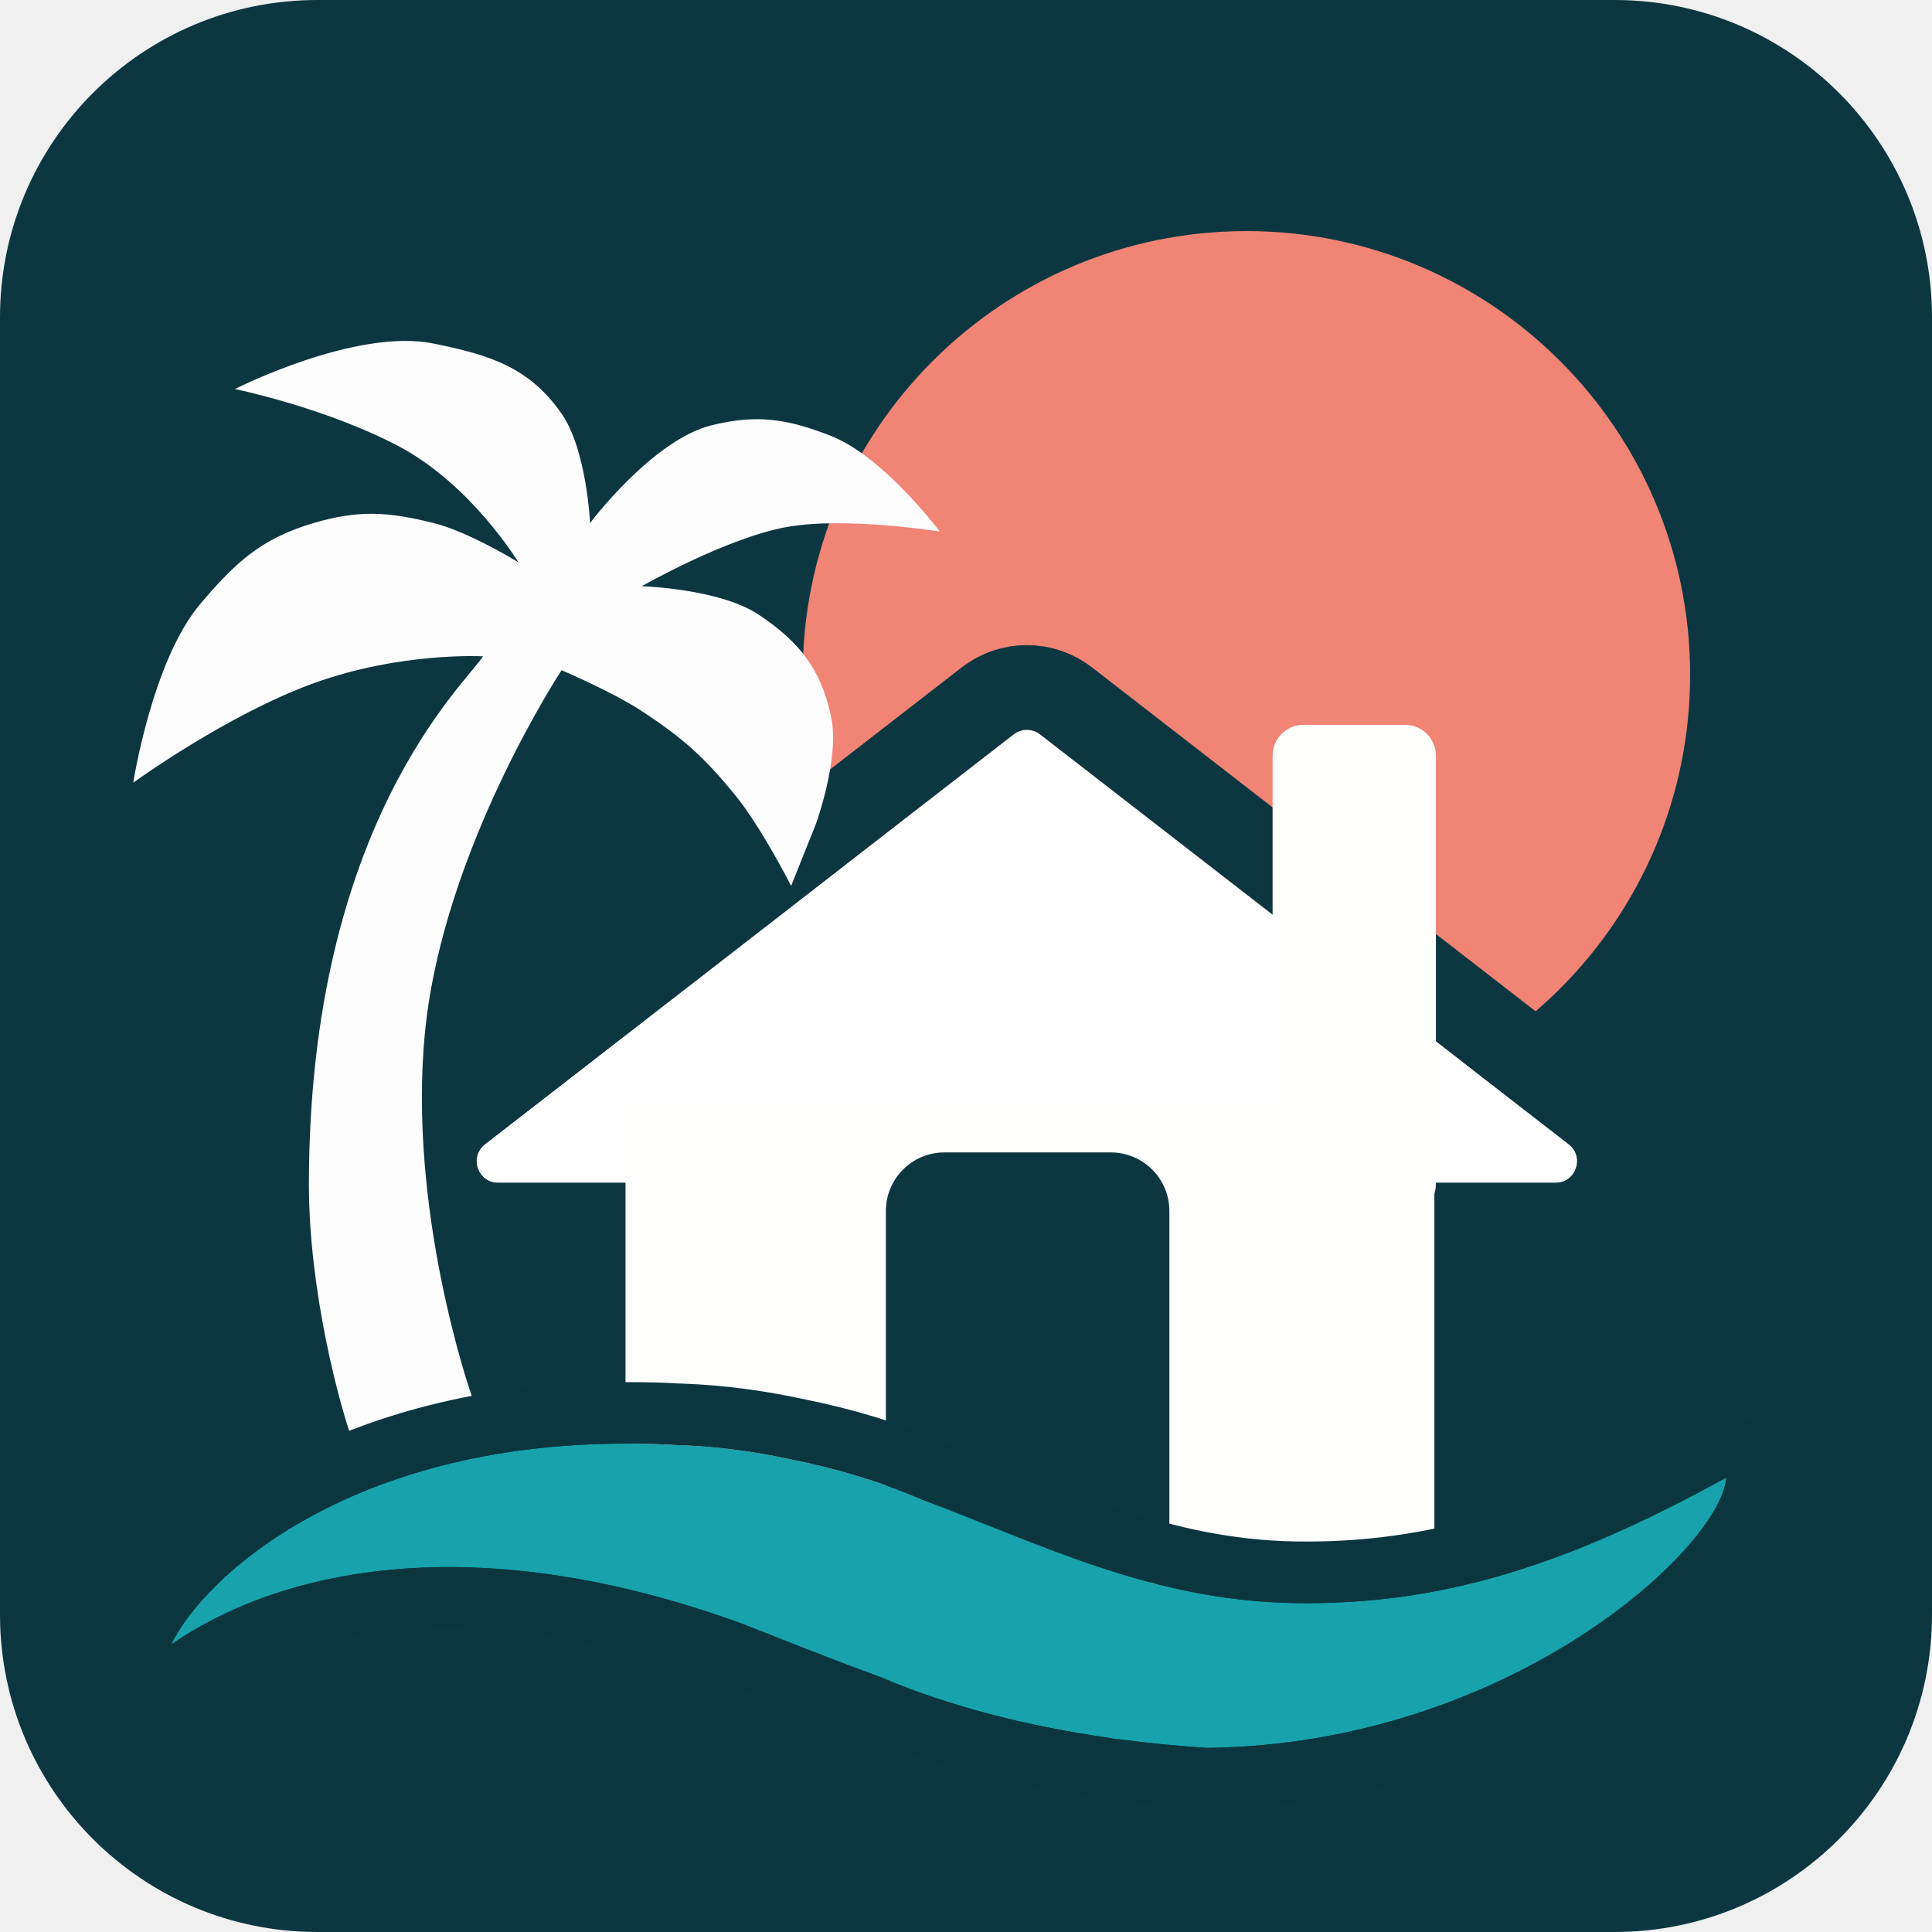
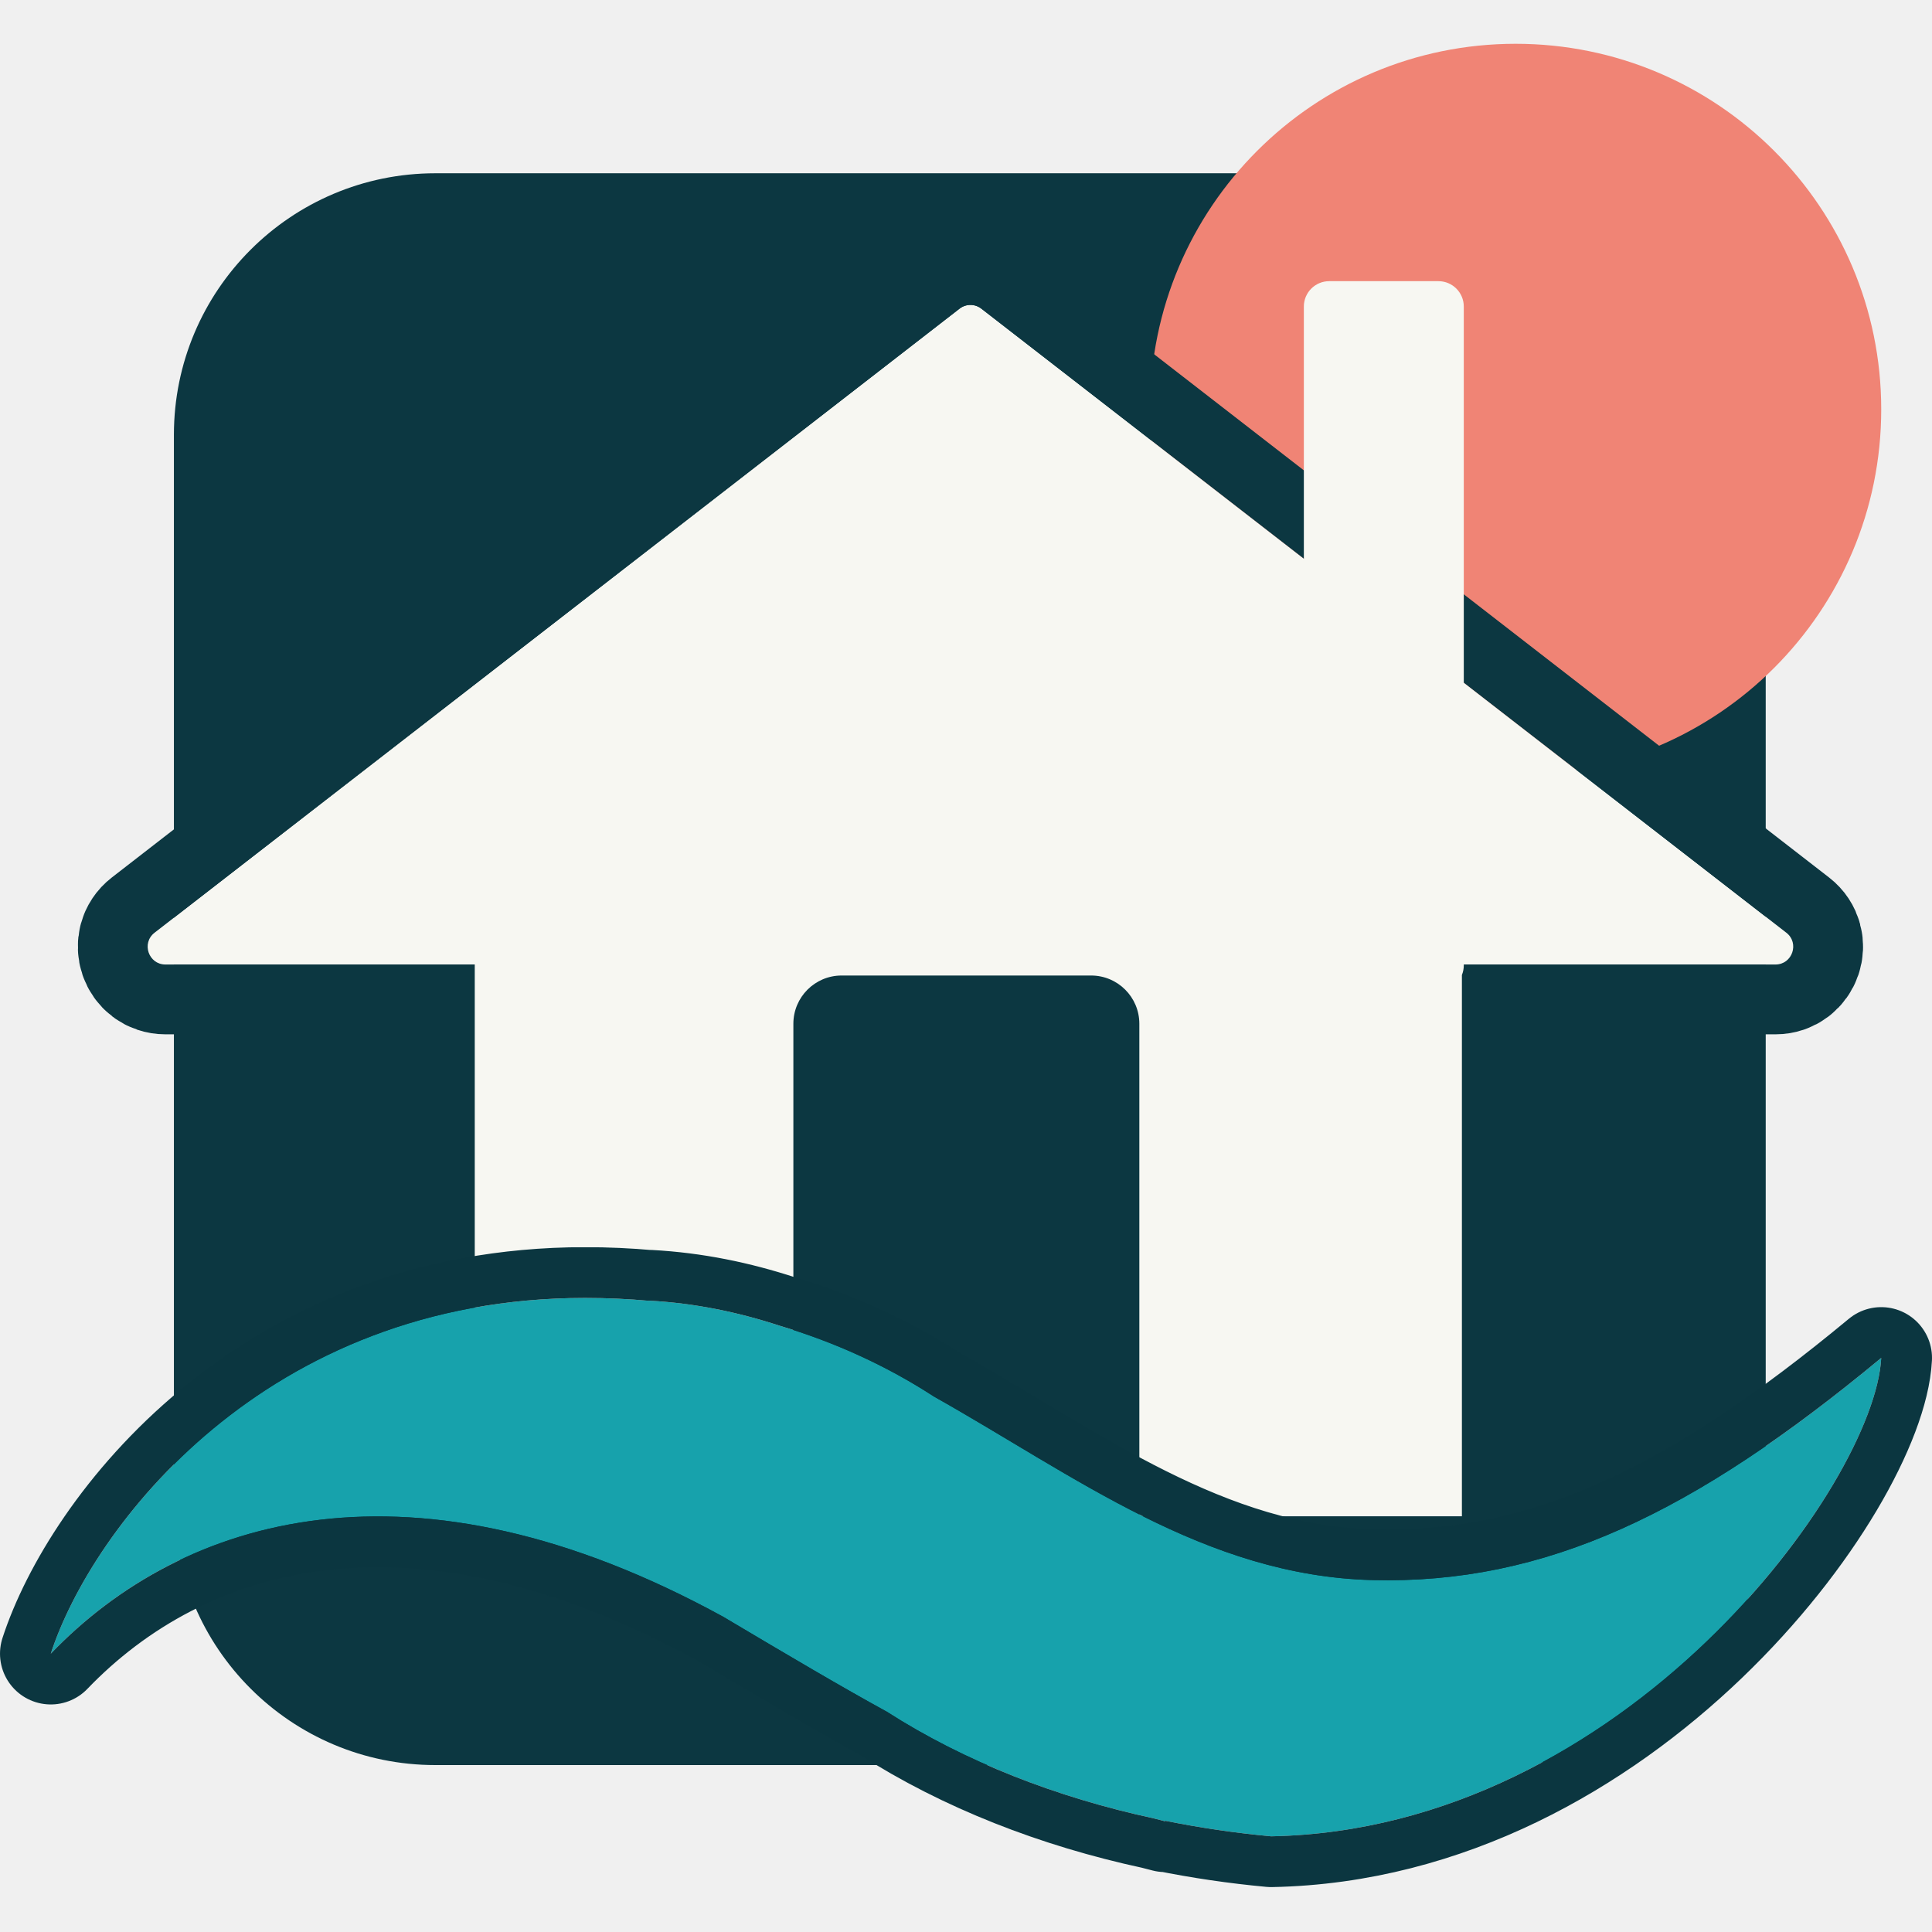
- <svg xmlns="http://www.w3.org/2000/svg" xmlns:xlink="http://www.w3.org/1999/xlink" width="48" height="48" viewBox="0 0 1254 1254" fill="none">
-   <rect width="1254" height="1254" rx="206" fill="#0C3741" />
-   <circle cx="809" cy="438" r="288" fill="#F08475" />
-   <use xlink:href="#stroke0_163_1252" fill="#FEFEFE" />
-   <mask id="stroke1_163_1252" maskUnits="userSpaceOnUse" x="254" y="418" width="825" height="405" fill="black">
-     <rect fill="white" x="254" y="418" width="825" height="405" />
+ <svg xmlns="http://www.w3.org/2000/svg" xmlns:xlink="http://www.w3.org/1999/xlink" width="48" height="48" viewBox="0 0 1522 1453" fill="none">
+   <rect x="137.004" y="102" width="1254" height="1254" rx="206" fill="#0C3741" />
+   <circle cx="1194" cy="288" r="288" fill="#F08475" />
+   <use xlink:href="#stroke0_163_1252" fill="#F7F7F2" />
+   <mask id="stroke1_163_1252" maskUnits="userSpaceOnUse" x="61.004" y="150" width="1407" height="631" fill="black">
+     <rect fill="white" x="61.004" y="150" width="1407" height="631" />
    <use xlink:href="#stroke0_163_1252" />
  </mask>
-   <path d="M323.327 767.75H1009.67C1023.01 767.75 1028.79 750.859 1018.25 742.685L675.078 476.65C670.029 472.736 662.971 472.736 657.922 476.65L314.75 742.685C304.206 750.859 309.986 767.75 323.327 767.75Z" stroke-width="110" stroke="#0C3741" mask="url(#stroke1_163_1252)" />
-   <path d="M200.5 769C200.5 836.63 219.667 911.167 230.5 940L313.5 927L306 905.5C306 905.5 264 786 276 668.5C288 551 364.5 435 364.5 435C364.5 435 397.438 449.006 416.5 461.5C443.326 479.083 457.292 491.591 477.5 516.5C494.4 537.332 513.5 575 513.5 575L529.5 535C529.5 535 545.128 492.337 539.5 465.5C532.973 434.376 518.932 416.683 492.5 399C467.111 382.015 416.5 380.5 416.5 380.5C416.5 380.5 471.76 348.944 511 342C549.088 335.26 610 345 610 345C610 345 573.614 296.434 539.5 283C511.225 271.865 491.514 268.761 462 276C423.557 285.429 383 339.5 383 339.5C383 339.5 380.857 292.026 364.5 268.5C343.399 238.15 317.718 230.391 281.5 223C230.865 212.667 152.5 252.5 152.5 252.5C152.5 252.5 211 264.5 258.5 289.5C306 314.5 336.5 365 336.5 365C336.5 365 304.47 345.236 281.5 339.5C251.947 332.12 232.718 330.887 203.5 339.5C169.666 349.474 152.788 365.075 130 392C98.744 428.93 86.5 508 86.5 508C86.5 508 147 464 203.5 443.5C260 423 313.5 426 313.5 426C302.5 443.5 200.5 535 200.5 769Z" fill="#FEFDFE" />
-   <path d="M912 470.482C923.046 470.482 932 479.437 932 490.482V768.482C932 770.668 931.648 772.771 931 774.739V1028H406V716.157H826V490.482C826 479.437 834.954 470.482 846 470.482H912Z" fill="#FEFEFD" />
-   <rect x="575" y="748" width="184" height="289" rx="38" fill="#0C3741" />
+   <path d="M130.347 725.328H1398.66C1412 725.328 1417.78 708.438 1407.24 700.264L773.082 208.65C768.033 204.736 760.975 204.736 755.927 208.65L121.77 700.264C111.226 708.438 117.006 725.328 130.347 725.328Z" stroke-width="110" stroke="#0C3741" mask="url(#stroke1_163_1252)" />
+   <path d="M1133.15 187C1144.2 187 1153.15 195.954 1153.15 207V726C1153.15 728.677 1152.62 731.23 1151.67 733.563V1160.02H374.004V611.92H1027.15V207C1027.15 195.954 1036.1 187 1047.15 187H1133.15Z" fill="#F7F7F2" />
+   <rect x="625.004" y="734" width="272.553" height="507.949" rx="38" fill="#0C3741" />
  <use xlink:href="#stroke2_163_1252" fill="#17A2AC" />
-   <mask id="stroke3_163_1252" maskUnits="userSpaceOnUse" x="70" y="897" width="1091" height="278" fill="black">
-     <rect fill="white" x="70" y="897" width="1091" height="278" />
+   <mask id="stroke3_163_1252" maskUnits="userSpaceOnUse" x="-0.996" y="948" width="1524" height="505" fill="black">
+     <rect fill="white" x="-0.996" y="948" width="1524" height="505" />
    <use xlink:href="#stroke2_163_1252" />
  </mask>
-   <path d="M405.68 937C417.621 937 429.408 937.358 441.01 938.056C441.01 938.037 441.01 938.018 441.01 937.999C466.398 938.907 490.207 942.243 512.938 947.188C543.74 953.304 572.367 962.058 597.998 973.144C675.758 1002.25 747.629 1038.95 839.917 1040.5C935.262 1042.1 1017.15 1016 1120.5 959C1117 1005 979.193 1132 784 1134.5C764.285 1133.29 744.746 1131.38 725.585 1128.79C725.585 1128.86 725.587 1128.93 725.587 1129C723.449 1128.64 721.341 1128.27 719.26 1127.91C665.581 1120.21 615.065 1107.11 572.189 1088.83C547.019 1079.65 518.335 1068.38 481.949 1054C310.704 991.5 183.892 1017 111 1067.5C133.467 1021.5 229 937 405.68 937Z" stroke-width="80" stroke-linejoin="round" stroke="#0B3640" mask="url(#stroke3_163_1252)" />
+   <path d="M460.934 988C477.99 988 494.828 988.765 511.4 990.264C511.4 990.225 511.4 990.186 511.4 990.146C547.636 992.095 581.621 999.245 614.069 1009.85C658.091 1022.98 699.003 1041.79 735.632 1065.61C846.713 1128.1 949.379 1206.94 1081.21 1210.26C1217.4 1213.69 1334.38 1157.65 1482 1035.24C1477.01 1134.02 1280.16 1406.75 1001.34 1412.12C973.177 1409.51 945.267 1405.42 917.897 1399.86C917.897 1400.01 917.899 1400.16 917.899 1400.3C914.872 1399.53 911.886 1398.76 908.938 1397.99C832.205 1381.44 759.994 1353.3 698.713 1314.01C662.775 1294.3 621.82 1270.12 569.878 1239.25C325.266 1105.03 144.125 1159.79 40.004 1268.24C72.097 1169.46 208.56 988 460.934 988Z" stroke-width="80" stroke-linejoin="round" stroke="#0B3640" mask="url(#stroke3_163_1252)" />
  <defs>
-     <path id="stroke0_163_1252" d="M657.922 476.65C662.971 472.736 670.029 472.736 675.078 476.65L1018.25 742.685C1028.79 750.859 1023.01 767.75 1009.67 767.75H323.327C309.986 767.75 304.206 750.859 314.75 742.685L657.922 476.65Z" />
-     <path id="stroke2_163_1252" d="M405.68 937C417.621 937 429.408 937.358 441.01 938.056C441.01 938.037 441.01 938.018 441.01 937.999C466.398 938.907 490.207 942.243 512.938 947.188C543.74 953.304 572.367 962.058 597.998 973.144C675.758 1002.25 747.629 1038.95 839.917 1040.5C935.262 1042.1 1017.15 1016 1120.5 959C1117 1005 979.193 1132 784 1134.5C764.285 1133.29 744.746 1131.38 725.585 1128.79C725.585 1128.86 725.587 1128.93 725.587 1129C723.449 1128.64 721.341 1128.27 719.26 1127.91C665.581 1120.21 615.065 1107.11 572.189 1088.83C547.019 1079.65 518.335 1068.38 481.949 1054C310.704 991.5 183.892 1017 111 1067.5C133.467 1021.5 229 937 405.68 937Z" />
+     <path id="stroke0_163_1252" d="M755.927 208.65C760.975 204.736 768.033 204.736 773.082 208.65L1407.24 700.264C1417.78 708.438 1412 725.328 1398.66 725.328H130.347C117.006 725.328 111.226 708.438 121.77 700.264L755.927 208.65Z" />
+     <path id="stroke2_163_1252" d="M460.934 988C477.99 988 494.828 988.765 511.4 990.264C511.4 990.225 511.4 990.186 511.4 990.146C547.636 992.095 581.621 999.245 614.069 1009.85C658.091 1022.98 699.003 1041.79 735.632 1065.61C846.713 1128.1 949.379 1206.94 1081.21 1210.26C1217.4 1213.69 1334.38 1157.65 1482 1035.24C1477.01 1134.02 1280.16 1406.75 1001.34 1412.12C973.177 1409.51 945.267 1405.42 917.897 1399.86C917.897 1400.01 917.899 1400.16 917.899 1400.3C914.872 1399.53 911.886 1398.76 908.938 1397.99C832.205 1381.44 759.994 1353.3 698.713 1314.01C662.775 1294.3 621.82 1270.12 569.878 1239.25C325.266 1105.03 144.125 1159.79 40.004 1268.24C72.097 1169.46 208.56 988 460.934 988Z" />
  </defs>
</svg>
